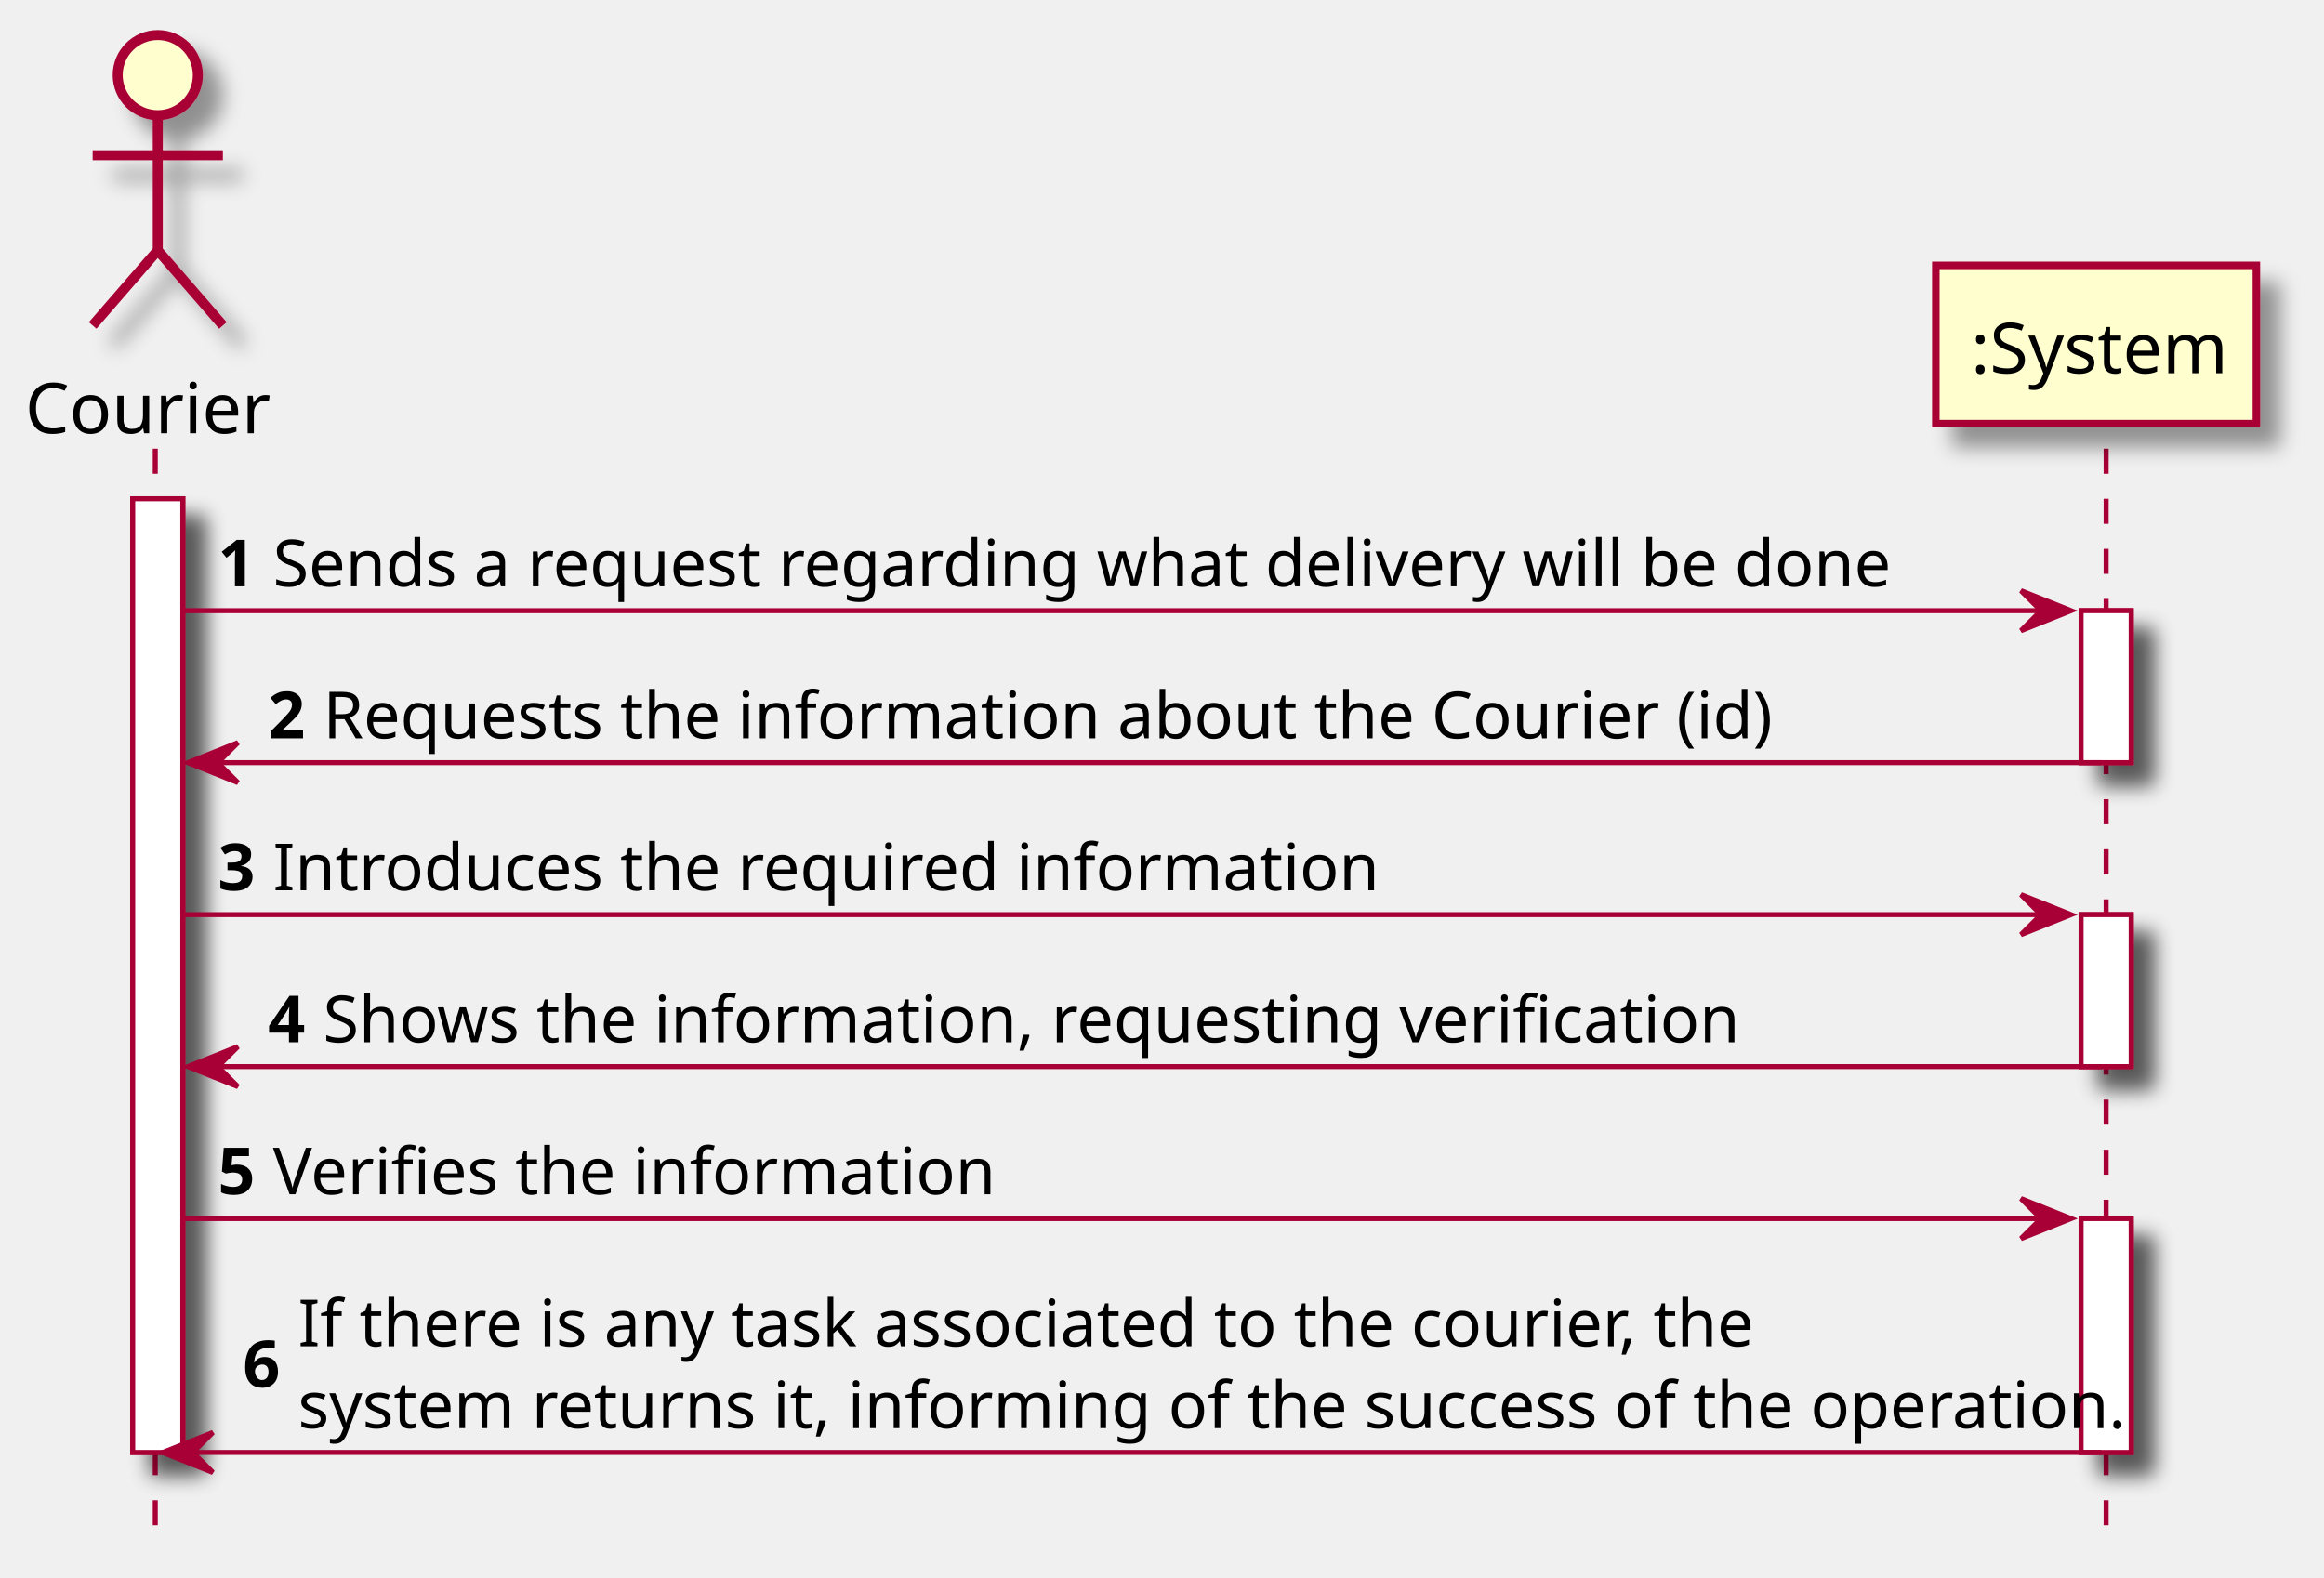
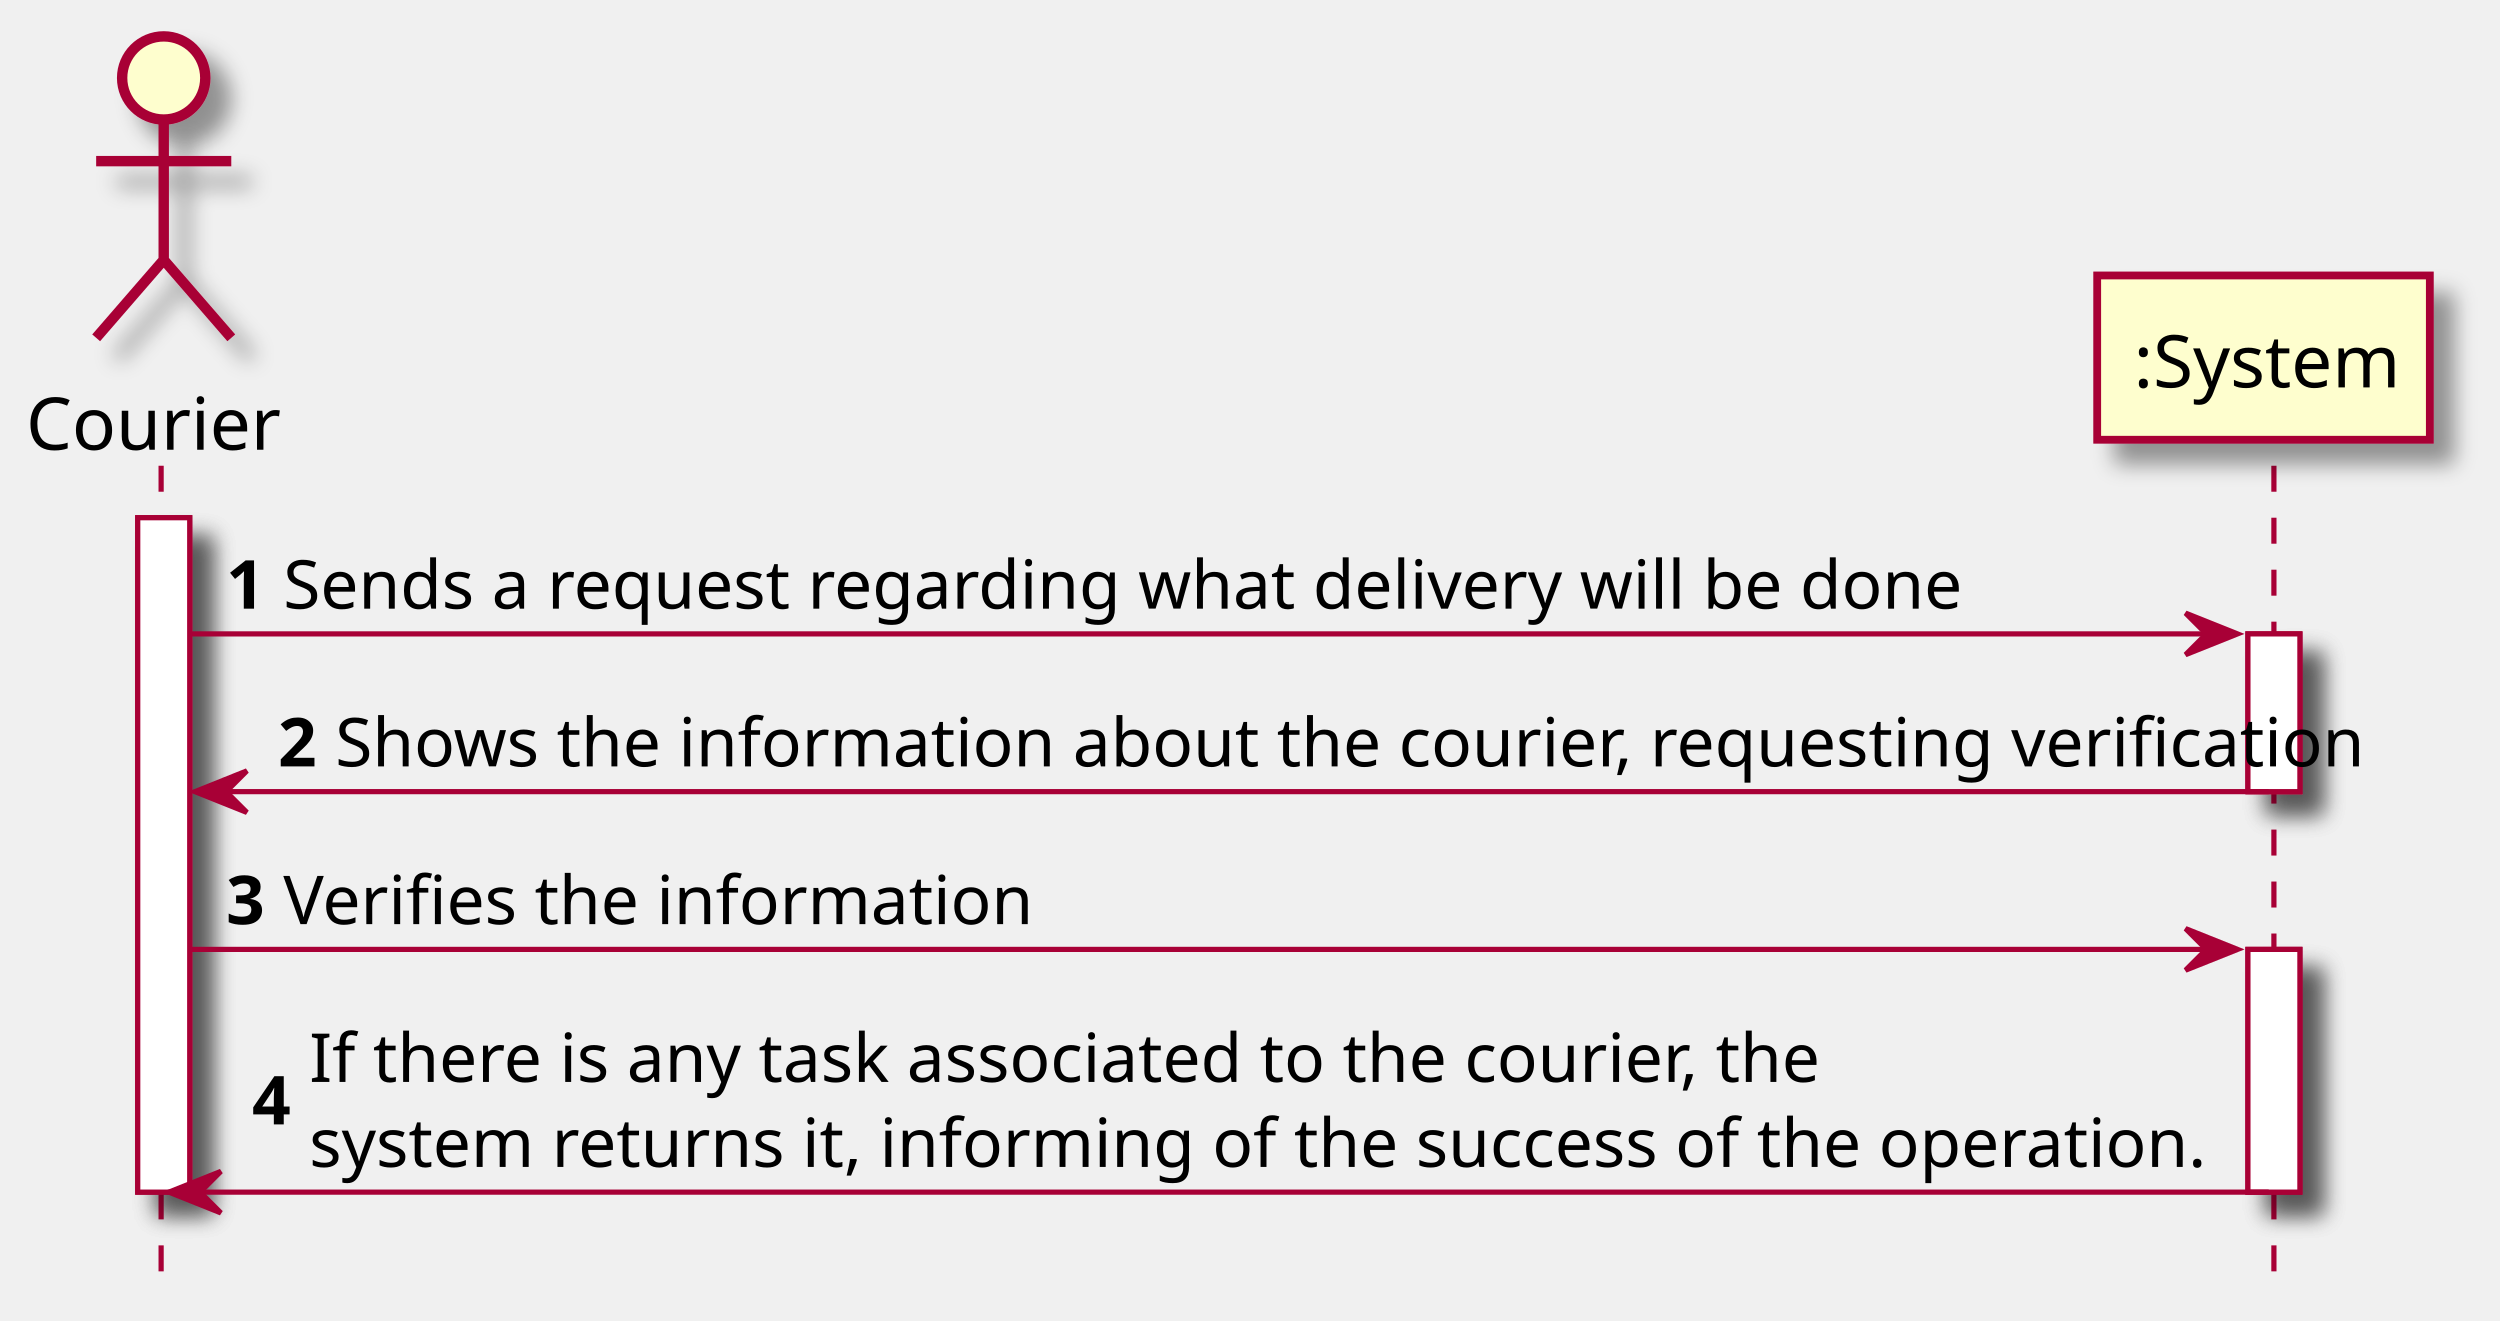
- <svg xmlns="http://www.w3.org/2000/svg" contentScriptType="application/ecmascript" contentStyleType="text/css" height="315px" preserveAspectRatio="none" style="width:464px;height:315px;" version="1.1" viewBox="0 0 464 315" width="464px" zoomAndPan="magnify">
+ <svg xmlns="http://www.w3.org/2000/svg" contentScriptType="application/ecmascript" contentStyleType="text/css" height="254px" preserveAspectRatio="none" style="width:481px;height:254px;" version="1.1" viewBox="0 0 481 254" width="481px" zoomAndPan="magnify">
  <defs>
-     <filter height="300%" id="frfmo6jrrjzxf" width="300%" x="-1" y="-1">
+     <filter height="300%" id="f1onlcfodsnfm2" width="300%" x="-1" y="-1">
      <feGaussianBlur result="blurOut" stdDeviation="2.0" />
      <feColorMatrix in="blurOut" result="blurOut2" type="matrix" values="0 0 0 0 0 0 0 0 0 0 0 0 0 0 0 0 0 0 .4 0" />
      <feOffset dx="4.0" dy="4.0" in="blurOut2" result="blurOut3" />
      <feBlend in="SourceGraphic" in2="blurOut3" mode="normal" />
    </filter>
  </defs>
  <g>
-     <rect fill="#FFFFFF" filter="url(#frfmo6jrrjzxf)" height="190.461" style="stroke: #A80036; stroke-width: 1.0;" width="10" x="26.5" y="99.609" />
-     <rect fill="#FFFFFF" filter="url(#frfmo6jrrjzxf)" height="30.352" style="stroke: #A80036; stroke-width: 1.0;" width="10" x="415.5" y="121.961" />
-     <rect fill="#FFFFFF" filter="url(#frfmo6jrrjzxf)" height="30.352" style="stroke: #A80036; stroke-width: 1.0;" width="10" x="415.5" y="182.664" />
-     <rect fill="#FFFFFF" filter="url(#frfmo6jrrjzxf)" height="46.703" style="stroke: #A80036; stroke-width: 1.0;" width="10" x="415.5" y="243.367" />
-     <line style="stroke: #A80036; stroke-width: 1.0; stroke-dasharray: 5.0,5.0;" x1="31" x2="31" y1="89.609" y2="308.07" />
-     <line style="stroke: #A80036; stroke-width: 1.0; stroke-dasharray: 5.0,5.0;" x1="420.5" x2="420.5" y1="89.609" y2="308.07" />
+     <rect fill="#FFFFFF" filter="url(#f1onlcfodsnfm2)" height="129.758" style="stroke: #A80036; stroke-width: 1.0;" width="10" x="26.5" y="99.609" />
+     <rect fill="#FFFFFF" filter="url(#f1onlcfodsnfm2)" height="30.352" style="stroke: #A80036; stroke-width: 1.0;" width="10" x="432.5" y="121.961" />
+     <rect fill="#FFFFFF" filter="url(#f1onlcfodsnfm2)" height="46.703" style="stroke: #A80036; stroke-width: 1.0;" width="10" x="432.5" y="182.664" />
+     <line style="stroke: #A80036; stroke-width: 1.0; stroke-dasharray: 5.0,5.0;" x1="31" x2="31" y1="89.609" y2="247.367" />
+     <line style="stroke: #A80036; stroke-width: 1.0; stroke-dasharray: 5.0,5.0;" x1="437.5" x2="437.5" y1="89.609" y2="247.367" />
    <text fill="#000000" font-family="sans-serif" font-size="14" lengthAdjust="spacingAndGlyphs" textLength="47" x="5" y="86.533">Courier</text>
-     <ellipse cx="31.5" cy="15" fill="#FEFECE" filter="url(#frfmo6jrrjzxf)" rx="8" ry="8" style="stroke: #A80036; stroke-width: 2.0;" />
-     <path d="M31.5,23 L31.5,50 M18.5,31 L44.5,31 M31.5,50 L18.5,65 M31.5,50 L44.5,65 " fill="none" filter="url(#frfmo6jrrjzxf)" style="stroke: #A80036; stroke-width: 2.0;" />
-     <rect fill="#FEFECE" filter="url(#frfmo6jrrjzxf)" height="31.609" style="stroke: #A80036; stroke-width: 1.5;" width="64" x="386.5" y="53" />
-     <text fill="#000000" font-family="sans-serif" font-size="14" lengthAdjust="spacingAndGlyphs" textLength="50" x="393.5" y="74.533">:System</text>
-     <rect fill="#FFFFFF" filter="url(#frfmo6jrrjzxf)" height="190.461" style="stroke: #A80036; stroke-width: 1.0;" width="10" x="26.5" y="99.609" />
-     <rect fill="#FFFFFF" filter="url(#frfmo6jrrjzxf)" height="30.352" style="stroke: #A80036; stroke-width: 1.0;" width="10" x="415.5" y="121.961" />
-     <rect fill="#FFFFFF" filter="url(#frfmo6jrrjzxf)" height="30.352" style="stroke: #A80036; stroke-width: 1.0;" width="10" x="415.5" y="182.664" />
-     <rect fill="#FFFFFF" filter="url(#frfmo6jrrjzxf)" height="46.703" style="stroke: #A80036; stroke-width: 1.0;" width="10" x="415.5" y="243.367" />
-     <polygon fill="#A80036" points="403.5,117.961,413.5,121.961,403.5,125.961,407.5,121.961" style="stroke: #A80036; stroke-width: 1.0;" />
-     <line style="stroke: #A80036; stroke-width: 1.0;" x1="36.5" x2="409.5" y1="121.961" y2="121.961" />
+     <ellipse cx="31.5" cy="15" fill="#FEFECE" filter="url(#f1onlcfodsnfm2)" rx="8" ry="8" style="stroke: #A80036; stroke-width: 2.0;" />
+     <path d="M31.5,23 L31.5,50 M18.5,31 L44.5,31 M31.5,50 L18.5,65 M31.5,50 L44.5,65 " fill="none" filter="url(#f1onlcfodsnfm2)" style="stroke: #A80036; stroke-width: 2.0;" />
+     <rect fill="#FEFECE" filter="url(#f1onlcfodsnfm2)" height="31.609" style="stroke: #A80036; stroke-width: 1.5;" width="64" x="403.5" y="53" />
+     <text fill="#000000" font-family="sans-serif" font-size="14" lengthAdjust="spacingAndGlyphs" textLength="50" x="410.5" y="74.533">:System</text>
+     <rect fill="#FFFFFF" filter="url(#f1onlcfodsnfm2)" height="129.758" style="stroke: #A80036; stroke-width: 1.0;" width="10" x="26.5" y="99.609" />
+     <rect fill="#FFFFFF" filter="url(#f1onlcfodsnfm2)" height="30.352" style="stroke: #A80036; stroke-width: 1.0;" width="10" x="432.5" y="121.961" />
+     <rect fill="#FFFFFF" filter="url(#f1onlcfodsnfm2)" height="46.703" style="stroke: #A80036; stroke-width: 1.0;" width="10" x="432.5" y="182.664" />
+     <polygon fill="#A80036" points="420.5,117.961,430.5,121.961,420.5,125.961,424.5,121.961" style="stroke: #A80036; stroke-width: 1.0;" />
+     <line style="stroke: #A80036; stroke-width: 1.0;" x1="36.5" x2="426.5" y1="121.961" y2="121.961" />
    <text fill="#000000" font-family="sans-serif" font-size="13" font-weight="bold" lengthAdjust="spacingAndGlyphs" textLength="7" x="43.5" y="117.105">1</text>
    <text fill="#000000" font-family="sans-serif" font-size="13" lengthAdjust="spacingAndGlyphs" textLength="302" x="54.5" y="117.105">Sends a request regarding what delivery will be done</text>
    <polygon fill="#A80036" points="47.5,148.312,37.5,152.312,47.5,156.312,43.5,152.312" style="stroke: #A80036; stroke-width: 1.0;" />
-     <line style="stroke: #A80036; stroke-width: 1.0;" x1="41.5" x2="419.5" y1="152.312" y2="152.312" />
+     <line style="stroke: #A80036; stroke-width: 1.0;" x1="41.5" x2="436.5" y1="152.312" y2="152.312" />
    <text fill="#000000" font-family="sans-serif" font-size="13" font-weight="bold" lengthAdjust="spacingAndGlyphs" textLength="7" x="53.5" y="147.456">2</text>
-     <text fill="#000000" font-family="sans-serif" font-size="13" lengthAdjust="spacingAndGlyphs" textLength="269" x="64.5" y="147.456">Requests the information about the Courier (id)</text>
-     <polygon fill="#A80036" points="403.5,178.664,413.5,182.664,403.5,186.664,407.5,182.664" style="stroke: #A80036; stroke-width: 1.0;" />
-     <line style="stroke: #A80036; stroke-width: 1.0;" x1="36.5" x2="409.5" y1="182.664" y2="182.664" />
+     <text fill="#000000" font-family="sans-serif" font-size="13" lengthAdjust="spacingAndGlyphs" textLength="361" x="64.5" y="147.456">Shows the information about the courier, requesting verification</text>
+     <polygon fill="#A80036" points="420.5,178.664,430.5,182.664,420.5,186.664,424.5,182.664" style="stroke: #A80036; stroke-width: 1.0;" />
+     <line style="stroke: #A80036; stroke-width: 1.0;" x1="36.5" x2="426.5" y1="182.664" y2="182.664" />
    <text fill="#000000" font-family="sans-serif" font-size="13" font-weight="bold" lengthAdjust="spacingAndGlyphs" textLength="7" x="43.5" y="177.808">3</text>
-     <text fill="#000000" font-family="sans-serif" font-size="13" lengthAdjust="spacingAndGlyphs" textLength="199" x="54.5" y="177.808">Introduces the required information</text>
-     <polygon fill="#A80036" points="47.5,209.016,37.5,213.016,47.5,217.016,43.5,213.016" style="stroke: #A80036; stroke-width: 1.0;" />
-     <line style="stroke: #A80036; stroke-width: 1.0;" x1="41.5" x2="419.5" y1="213.016" y2="213.016" />
-     <text fill="#000000" font-family="sans-serif" font-size="13" font-weight="bold" lengthAdjust="spacingAndGlyphs" textLength="7" x="53.5" y="208.159">4</text>
-     <text fill="#000000" font-family="sans-serif" font-size="13" lengthAdjust="spacingAndGlyphs" textLength="260" x="64.5" y="208.159">Shows the information, requesting verification</text>
-     <polygon fill="#A80036" points="403.5,239.367,413.5,243.367,403.5,247.367,407.5,243.367" style="stroke: #A80036; stroke-width: 1.0;" />
-     <line style="stroke: #A80036; stroke-width: 1.0;" x1="36.5" x2="409.5" y1="243.367" y2="243.367" />
-     <text fill="#000000" font-family="sans-serif" font-size="13" font-weight="bold" lengthAdjust="spacingAndGlyphs" textLength="7" x="43.5" y="238.511">5</text>
-     <text fill="#000000" font-family="sans-serif" font-size="13" lengthAdjust="spacingAndGlyphs" textLength="132" x="54.5" y="238.511">Verifies the information</text>
-     <polygon fill="#A80036" points="42.5,286.07,32.5,290.07,42.5,294.07,38.5,290.07" style="stroke: #A80036; stroke-width: 1.0;" />
-     <line style="stroke: #A80036; stroke-width: 1.0;" x1="36.5" x2="419.5" y1="290.07" y2="290.07" />
-     <text fill="#000000" font-family="sans-serif" font-size="13" font-weight="bold" lengthAdjust="spacingAndGlyphs" textLength="7" x="48.5" y="277.038">6</text>
-     <text fill="#000000" font-family="sans-serif" font-size="13" lengthAdjust="spacingAndGlyphs" textLength="280" x="59.5" y="268.862">If there is any task associated to the courier, the</text>
-     <text fill="#000000" font-family="sans-serif" font-size="13" lengthAdjust="spacingAndGlyphs" textLength="344" x="59.5" y="285.214">system returns it, informing of the success of the operation.</text>
+     <text fill="#000000" font-family="sans-serif" font-size="13" lengthAdjust="spacingAndGlyphs" textLength="132" x="54.5" y="177.808">Verifies the information</text>
+     <polygon fill="#A80036" points="42.5,225.367,32.5,229.367,42.5,233.367,38.5,229.367" style="stroke: #A80036; stroke-width: 1.0;" />
+     <line style="stroke: #A80036; stroke-width: 1.0;" x1="36.5" x2="436.5" y1="229.367" y2="229.367" />
+     <text fill="#000000" font-family="sans-serif" font-size="13" font-weight="bold" lengthAdjust="spacingAndGlyphs" textLength="7" x="48.5" y="216.335">4</text>
+     <text fill="#000000" font-family="sans-serif" font-size="13" lengthAdjust="spacingAndGlyphs" textLength="280" x="59.5" y="208.159">If there is any task associated to the courier, the</text>
+     <text fill="#000000" font-family="sans-serif" font-size="13" lengthAdjust="spacingAndGlyphs" textLength="344" x="59.5" y="224.511">system returns it, informing of the success of the operation.</text>
  </g>
</svg>
